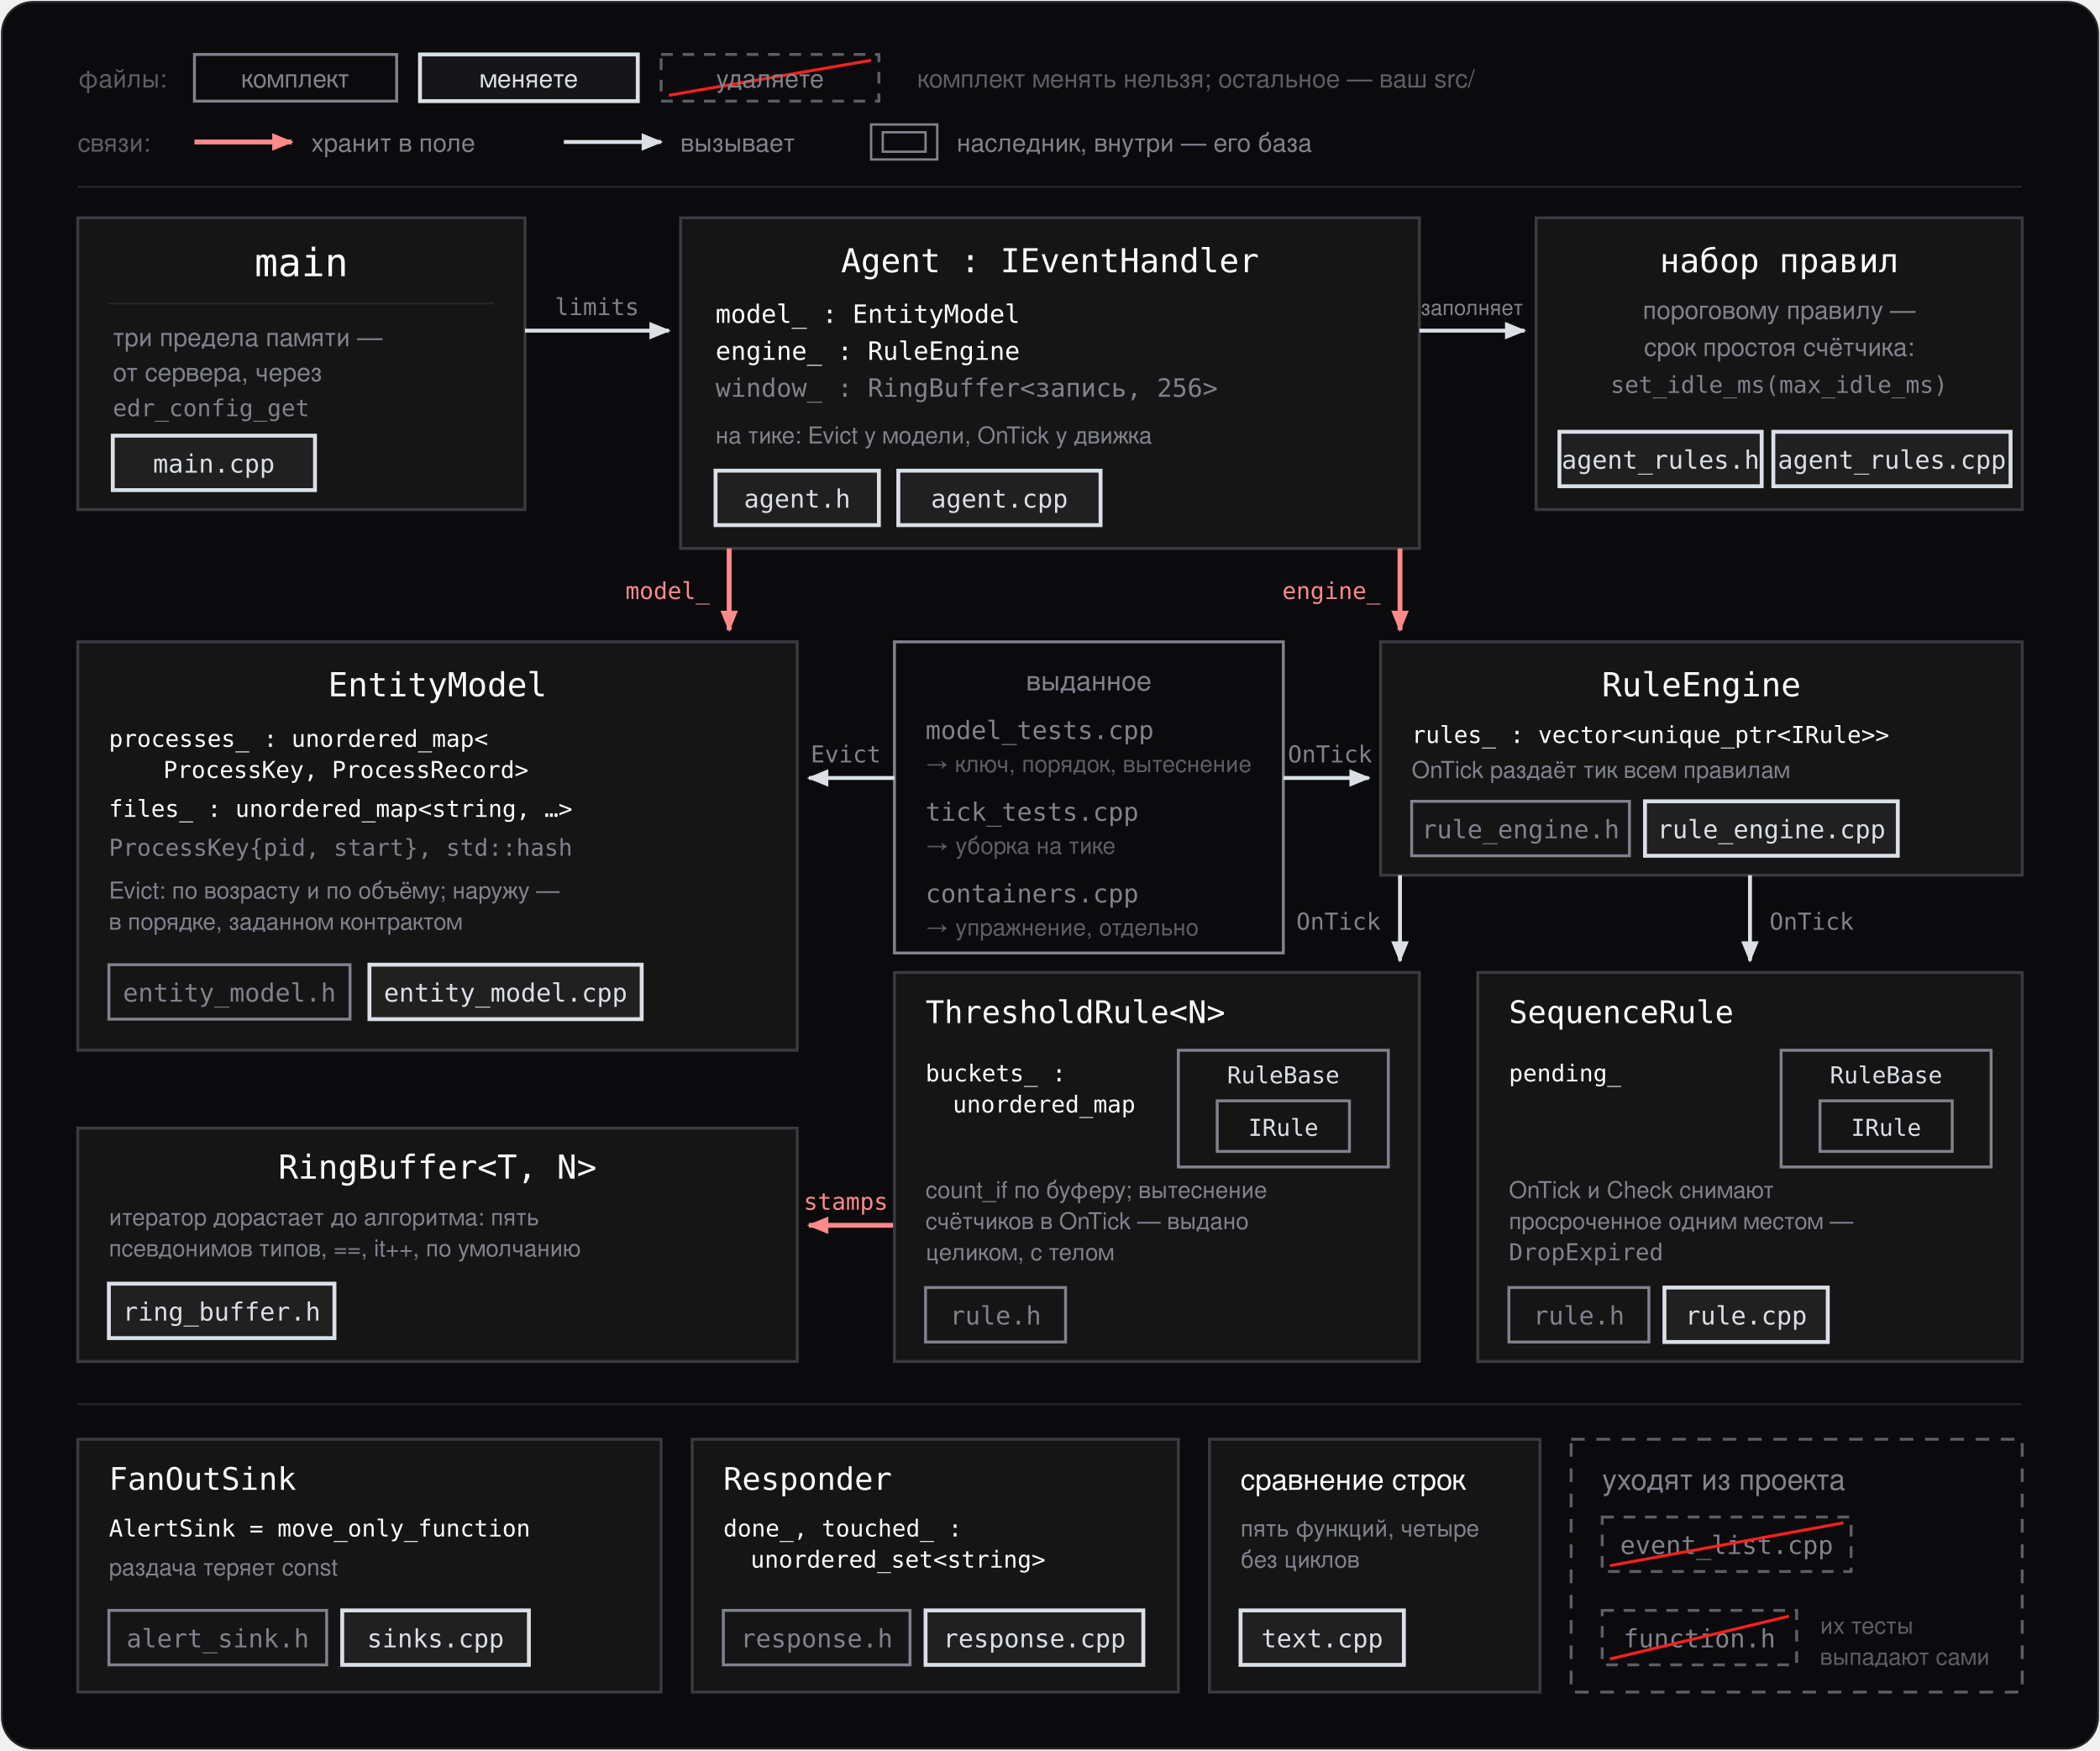
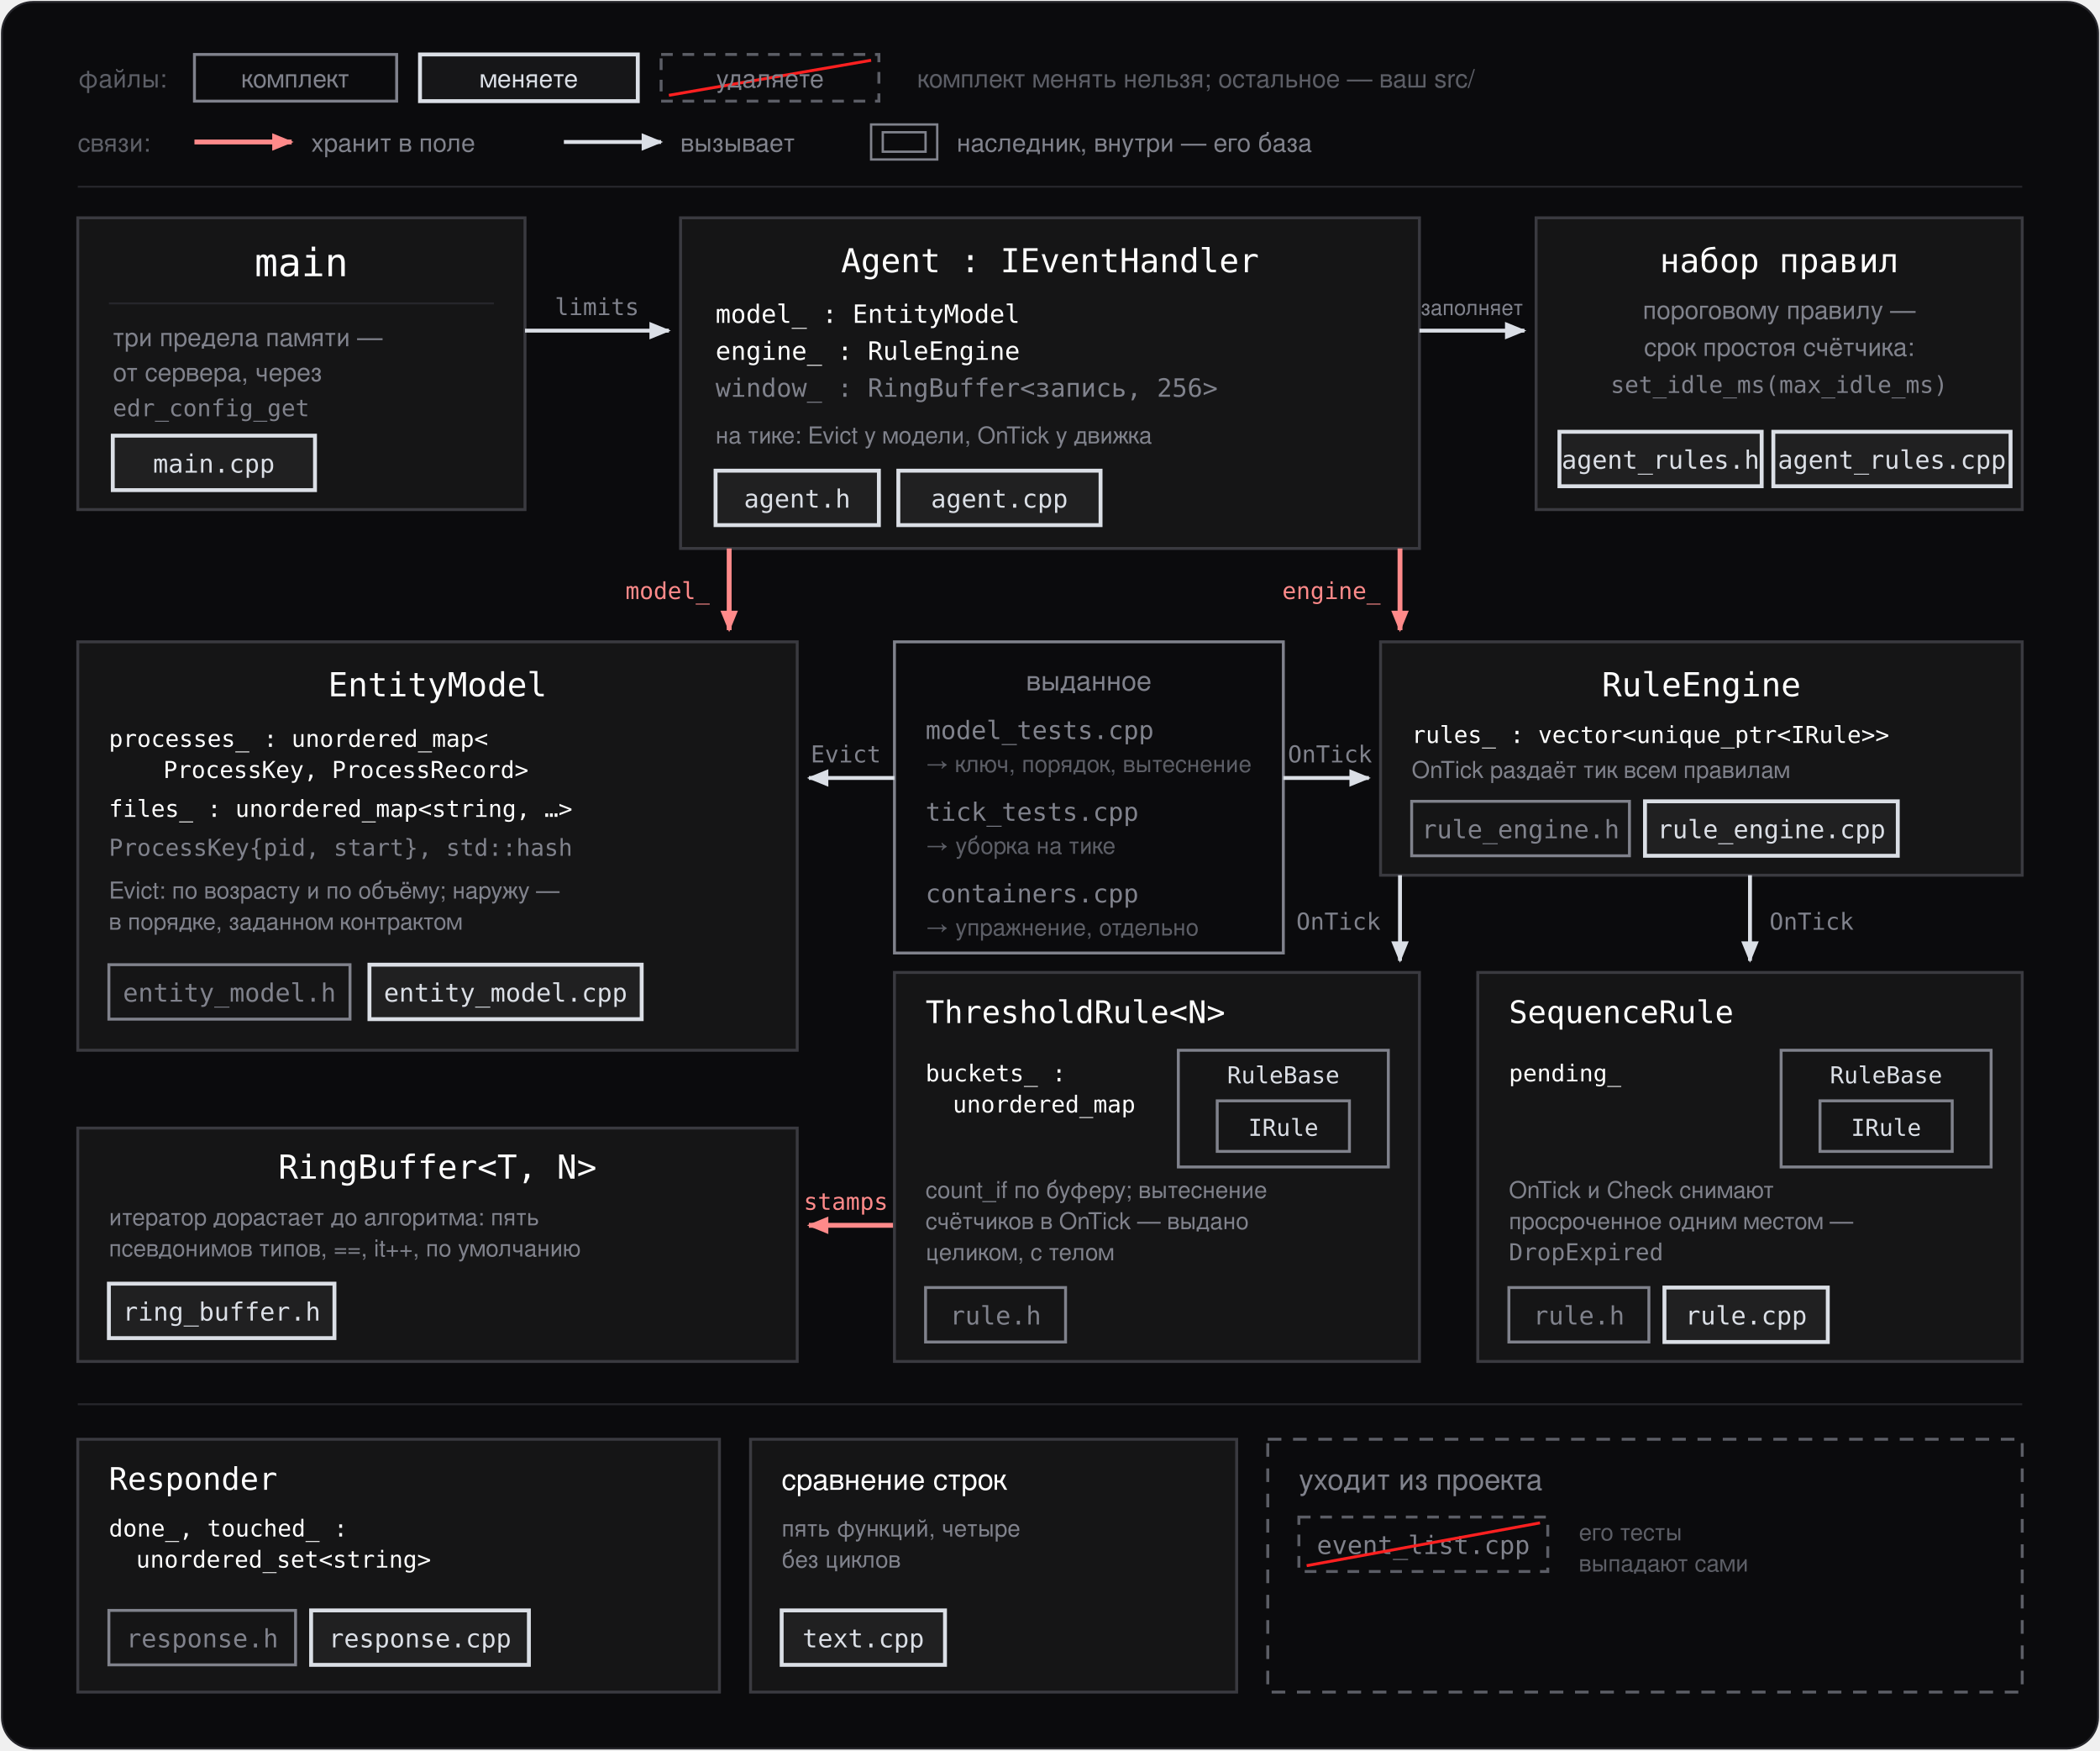
<svg xmlns="http://www.w3.org/2000/svg" viewBox="0 0 1080 900" width="1080" height="900" font-family="Golos Text, Segoe UI, Helvetica, Arial, sans-serif">
  <defs>
    <marker id="flow" markerWidth="11" markerHeight="11" refX="10" refY="4.5" orient="auto" markerUnits="userSpaceOnUse">
      <path d="M0,0 L11,4.5 L0,9 z" fill="#dbdfe6" />
    </marker>
    <marker id="pink" markerWidth="11" markerHeight="11" refX="10" refY="4.5" orient="auto" markerUnits="userSpaceOnUse">
      <path d="M0,0 L11,4.5 L0,9 z" fill="#ff8a8a" />
    </marker>
  </defs>
  <rect x="1" y="1" width="1078" height="898" rx="16" fill="#0b0b0d" stroke="#26262b" />
  <g id="ownership" font-size="13">
    <text x="40" y="45" font-size="13" fill="#5c5e66" font-family="Golos Text, Segoe UI, Helvetica, Arial, sans-serif">файлы:</text>
    <rect x="100" y="28" width="104" height="24" fill="none" stroke="#80828c" stroke-width="1.5" />
    <text x="152" y="45" text-anchor="middle" fill="#80828c">комплект</text>
    <rect x="216" y="28" width="112" height="24" fill="rgba(255,255,255,0.05)" stroke="#dbdfe6" stroke-width="2" />
    <text x="272" y="45" text-anchor="middle" fill="#dbdfe6">меняете</text>
    <rect x="340" y="28" width="112" height="24" fill="none" stroke="#5c5e66" stroke-width="1.5" stroke-dasharray="6 5" />
    <line x1="344" y1="49" x2="448" y2="31" stroke="#ff2020" stroke-width="1.5" />
    <text x="396" y="45" text-anchor="middle" fill="#80828c">удаляете</text>
  </g>
  <text x="472" y="45" font-size="13" fill="#5c5e66">комплект менять нельзя; остальное — ваш src/</text>
  <text x="40" y="78" font-size="13" fill="#5c5e66">связи:</text>
  <line x1="100" y1="73" x2="150" y2="73" stroke="#ff8a8a" stroke-width="2.5" marker-end="url(#pink)" />
  <text x="160" y="78" font-size="13" fill="#80828c">хранит в поле</text>
  <line x1="290" y1="73" x2="340" y2="73" stroke="#dbdfe6" stroke-width="2" marker-end="url(#flow)" />
  <text x="350" y="78" font-size="13" fill="#80828c">вызывает</text>
  <rect x="448" y="64" width="34" height="18" fill="none" stroke="#80828c" stroke-width="1.2" />
  <rect x="454" y="68" width="22" height="10" fill="none" stroke="#80828c" stroke-width="1.2" />
  <text x="492" y="78" font-size="13" fill="#80828c">наследник, внутри — его база</text>
  <line x1="40" y1="96" x2="1040" y2="96" stroke="#26262b" stroke-width="1" />
  <rect x="40" y="112" width="230" height="150" fill="rgba(255,255,255,0.04)" stroke="#3a3a40" stroke-width="1.5" />
  <text x="155" y="142" font-size="20" text-anchor="middle" fill="#ffffff" font-family="Consolas, Roboto Mono, monospace">main</text>
  <line x1="56" y1="156" x2="254" y2="156" stroke="#26262b" stroke-width="1" />
  <text x="58" y="178" font-size="13" fill="#80828c">три предела памяти —</text>
  <text x="58" y="196" font-size="13" fill="#80828c">от сервера, через</text>
  <text x="58" y="214" font-size="12" fill="#80828c" font-family="Consolas, Roboto Mono, monospace">edr_config_get</text>
  <g font-family="Consolas, Roboto Mono, monospace" font-size="13">
    <rect x="58" y="224" width="104" height="28" fill="rgba(255,255,255,0.05)" stroke="#dbdfe6" stroke-width="2" />
    <text x="110" y="243" text-anchor="middle" fill="#dbdfe6">main.cpp</text>
  </g>
  <line x1="270" y1="170" x2="344" y2="170" stroke="#dbdfe6" stroke-width="2" marker-end="url(#flow)" />
  <text x="307" y="162" font-size="12" text-anchor="middle" fill="#80828c" font-family="Consolas, Roboto Mono, monospace">limits</text>
  <rect x="350" y="112" width="380" height="170" fill="rgba(255,255,255,0.04)" stroke="#3a3a40" stroke-width="1.5" />
  <text x="540" y="140" font-size="17" text-anchor="middle" fill="#ffffff" font-family="Consolas, Roboto Mono, monospace">Agent : IEventHandler</text>
  <text x="368" y="166" font-size="13" fill="#ffffff" font-family="Consolas, Roboto Mono, monospace">model_ : EntityModel</text>
  <text x="368" y="185" font-size="13" fill="#ffffff" font-family="Consolas, Roboto Mono, monospace">engine_ : RuleEngine</text>
  <text x="368" y="204" font-size="13" fill="#80828c" font-family="Consolas, Roboto Mono, monospace">window_ : RingBuffer&lt;запись, 256&gt;</text>
  <text x="368" y="228" font-size="12" fill="#80828c">на тике: Evict у модели, OnTick у движка</text>
  <g font-family="Consolas, Roboto Mono, monospace" font-size="13">
    <rect x="368" y="242" width="84" height="28" fill="rgba(255,255,255,0.05)" stroke="#dbdfe6" stroke-width="2" />
    <text x="410" y="261" text-anchor="middle" fill="#dbdfe6">agent.h</text>
    <rect x="462" y="242" width="104" height="28" fill="rgba(255,255,255,0.05)" stroke="#dbdfe6" stroke-width="2" />
    <text x="514" y="261" text-anchor="middle" fill="#dbdfe6">agent.cpp</text>
  </g>
  <line x1="730" y1="170" x2="784" y2="170" stroke="#dbdfe6" stroke-width="2" marker-end="url(#flow)" />
  <text x="757" y="162" font-size="11" text-anchor="middle" fill="#80828c">заполняет</text>
  <rect x="790" y="112" width="250" height="150" fill="rgba(255,255,255,0.04)" stroke="#3a3a40" stroke-width="1.5" />
  <text x="915" y="140" font-size="17" text-anchor="middle" fill="#ffffff" font-family="Consolas, Roboto Mono, monospace">набор правил</text>
  <text x="915" y="164" font-size="13" text-anchor="middle" fill="#80828c">пороговому правилу —</text>
  <text x="915" y="183" font-size="13" text-anchor="middle" fill="#80828c">срок простоя счётчика:</text>
  <text x="915" y="202" font-size="12" text-anchor="middle" fill="#80828c" font-family="Consolas, Roboto Mono, monospace">set_idle_ms(max_idle_ms)</text>
  <g font-family="Consolas, Roboto Mono, monospace" font-size="13">
    <rect x="802" y="222" width="104" height="28" fill="rgba(255,255,255,0.05)" stroke="#dbdfe6" stroke-width="2" />
    <text x="854" y="241" text-anchor="middle" fill="#dbdfe6">agent_rules.h</text>
    <rect x="912" y="222" width="122" height="28" fill="rgba(255,255,255,0.05)" stroke="#dbdfe6" stroke-width="2" />
    <text x="973" y="241" text-anchor="middle" fill="#dbdfe6">agent_rules.cpp</text>
  </g>
  <line x1="375" y1="282" x2="375" y2="324" stroke="#ff8a8a" stroke-width="2.5" marker-end="url(#pink)" />
  <text x="365" y="308" font-size="12" text-anchor="end" fill="#ff8a8a" font-family="Consolas, Roboto Mono, monospace">model_</text>
  <line x1="720" y1="282" x2="720" y2="324" stroke="#ff8a8a" stroke-width="2.5" marker-end="url(#pink)" />
  <text x="710" y="308" font-size="12" text-anchor="end" fill="#ff8a8a" font-family="Consolas, Roboto Mono, monospace">engine_</text>
  <rect x="40" y="330" width="370" height="210" fill="rgba(255,255,255,0.04)" stroke="#3a3a40" stroke-width="1.5" />
  <text x="225" y="358" font-size="17" text-anchor="middle" fill="#ffffff" font-family="Consolas, Roboto Mono, monospace">EntityModel</text>
  <g font-family="Consolas, Roboto Mono, monospace" font-size="12">
    <text x="56" y="384" fill="#ffffff">processes_ : unordered_map&lt;</text>
    <text x="84" y="400" fill="#ffffff">ProcessKey, ProcessRecord&gt;</text>
    <text x="56" y="420" fill="#ffffff">files_ : unordered_map&lt;string, …&gt;</text>
    <text x="56" y="440" fill="#80828c">ProcessKey{pid, start}, std::hash</text>
  </g>
  <text x="56" y="462" font-size="12" fill="#80828c">Evict: по возрасту и по объёму; наружу —</text>
  <text x="56" y="478" font-size="12" fill="#80828c">в порядке, заданном контрактом</text>
  <g font-family="Consolas, Roboto Mono, monospace" font-size="13">
    <rect x="56" y="496" width="124" height="28" fill="none" stroke="#80828c" stroke-width="1.5" />
    <text x="118" y="515" text-anchor="middle" fill="#80828c">entity_model.h</text>
    <rect x="190" y="496" width="140" height="28" fill="rgba(255,255,255,0.05)" stroke="#dbdfe6" stroke-width="2" />
    <text x="260" y="515" text-anchor="middle" fill="#dbdfe6">entity_model.cpp</text>
  </g>
  <rect x="460" y="330" width="200" height="160" fill="none" stroke="#80828c" stroke-width="1.5" />
  <text x="560" y="355" font-size="14" text-anchor="middle" fill="#80828c">выданное</text>
  <text x="476" y="380" font-size="13" fill="#80828c" font-family="Consolas, Roboto Mono, monospace">model_tests.cpp</text>
  <text x="476" y="397" font-size="12" fill="#5c5e66">→ ключ, порядок, вытеснение</text>
  <text x="476" y="422" font-size="13" fill="#80828c" font-family="Consolas, Roboto Mono, monospace">tick_tests.cpp</text>
  <text x="476" y="439" font-size="12" fill="#5c5e66">→ уборка на тике</text>
  <text x="476" y="464" font-size="13" fill="#80828c" font-family="Consolas, Roboto Mono, monospace">containers.cpp</text>
  <text x="476" y="481" font-size="12" fill="#5c5e66">→ упражнение, отдельно</text>
  <line x1="460" y1="400" x2="416" y2="400" stroke="#dbdfe6" stroke-width="2" marker-end="url(#flow)" />
  <text x="435" y="392" font-size="12" text-anchor="middle" fill="#80828c" font-family="Consolas, Roboto Mono, monospace">Evict</text>
  <line x1="660" y1="400" x2="704" y2="400" stroke="#dbdfe6" stroke-width="2" marker-end="url(#flow)" />
  <text x="684" y="392" font-size="12" text-anchor="middle" fill="#80828c" font-family="Consolas, Roboto Mono, monospace">OnTick</text>
  <rect x="710" y="330" width="330" height="120" fill="rgba(255,255,255,0.04)" stroke="#3a3a40" stroke-width="1.5" />
  <text x="875" y="358" font-size="17" text-anchor="middle" fill="#ffffff" font-family="Consolas, Roboto Mono, monospace">RuleEngine</text>
  <text x="726" y="382" font-size="12" fill="#ffffff" font-family="Consolas, Roboto Mono, monospace">rules_ : vector&lt;unique_ptr&lt;IRule&gt;&gt;</text>
  <text x="726" y="400" font-size="12" fill="#80828c">OnTick раздаёт тик всем правилам</text>
  <g font-family="Consolas, Roboto Mono, monospace" font-size="13">
    <rect x="726" y="412" width="112" height="28" fill="none" stroke="#80828c" stroke-width="1.5" />
    <text x="782" y="431" text-anchor="middle" fill="#80828c">rule_engine.h</text>
    <rect x="846" y="412" width="130" height="28" fill="rgba(255,255,255,0.05)" stroke="#dbdfe6" stroke-width="2" />
    <text x="911" y="431" text-anchor="middle" fill="#dbdfe6">rule_engine.cpp</text>
  </g>
  <line x1="720" y1="450" x2="720" y2="494" stroke="#dbdfe6" stroke-width="2" marker-end="url(#flow)" />
  <text x="710" y="478" font-size="12" text-anchor="end" fill="#80828c" font-family="Consolas, Roboto Mono, monospace">OnTick</text>
  <line x1="900" y1="450" x2="900" y2="494" stroke="#dbdfe6" stroke-width="2" marker-end="url(#flow)" />
  <text x="910" y="478" font-size="12" fill="#80828c" font-family="Consolas, Roboto Mono, monospace">OnTick</text>
  <rect x="40" y="580" width="370" height="120" fill="rgba(255,255,255,0.04)" stroke="#3a3a40" stroke-width="1.5" />
  <text x="225" y="606" font-size="17" text-anchor="middle" fill="#ffffff" font-family="Consolas, Roboto Mono, monospace">RingBuffer&lt;T, N&gt;</text>
  <text x="56" y="630" font-size="12" fill="#80828c">итератор дорастает до алгоритма: пять</text>
  <text x="56" y="646" font-size="12" fill="#80828c">псевдонимов типов, ==, it++, по умолчанию</text>
  <g font-family="Consolas, Roboto Mono, monospace" font-size="13">
    <rect x="56" y="660" width="116" height="28" fill="rgba(255,255,255,0.05)" stroke="#dbdfe6" stroke-width="2" />
    <text x="114" y="679" text-anchor="middle" fill="#dbdfe6">ring_buffer.h</text>
  </g>
  <line x1="460" y1="630" x2="416" y2="630" stroke="#ff8a8a" stroke-width="2.5" marker-end="url(#pink)" />
  <text x="435" y="622" font-size="12" text-anchor="middle" fill="#ff8a8a" font-family="Consolas, Roboto Mono, monospace">stamps</text>
  <rect x="460" y="500" width="270" height="200" fill="rgba(255,255,255,0.04)" stroke="#3a3a40" stroke-width="1.5" />
  <text x="476" y="526" font-size="16" fill="#ffffff" font-family="Consolas, Roboto Mono, monospace">ThresholdRule&lt;N&gt;</text>
  <text x="476" y="556" font-size="12" fill="#ffffff" font-family="Consolas, Roboto Mono, monospace">buckets_ :</text>
  <text x="490" y="572" font-size="12" fill="#ffffff" font-family="Consolas, Roboto Mono, monospace">unordered_map</text>
  <rect x="606" y="540" width="108" height="60" fill="none" stroke="#80828c" stroke-width="1.5" />
  <text x="660" y="557" font-size="12" text-anchor="middle" fill="#dbdfe6" font-family="Consolas, Roboto Mono, monospace">RuleBase</text>
  <rect x="626" y="566" width="68" height="26" fill="none" stroke="#80828c" stroke-width="1.5" />
  <text x="660" y="584" font-size="12" text-anchor="middle" fill="#dbdfe6" font-family="Consolas, Roboto Mono, monospace">IRule</text>
  <text x="476" y="616" font-size="12" fill="#80828c">count_if по буферу; вытеснение</text>
  <text x="476" y="632" font-size="12" fill="#80828c">счётчиков в OnTick — выдано</text>
  <text x="476" y="648" font-size="12" fill="#80828c">целиком, с телом</text>
  <g font-family="Consolas, Roboto Mono, monospace" font-size="13">
    <rect x="476" y="662" width="72" height="28" fill="none" stroke="#80828c" stroke-width="1.5" />
    <text x="512" y="681" text-anchor="middle" fill="#80828c">rule.h</text>
  </g>
  <rect x="760" y="500" width="280" height="200" fill="rgba(255,255,255,0.04)" stroke="#3a3a40" stroke-width="1.5" />
  <text x="776" y="526" font-size="16" fill="#ffffff" font-family="Consolas, Roboto Mono, monospace">SequenceRule</text>
  <text x="776" y="556" font-size="12" fill="#ffffff" font-family="Consolas, Roboto Mono, monospace">pending_</text>
  <rect x="916" y="540" width="108" height="60" fill="none" stroke="#80828c" stroke-width="1.5" />
  <text x="970" y="557" font-size="12" text-anchor="middle" fill="#dbdfe6" font-family="Consolas, Roboto Mono, monospace">RuleBase</text>
  <rect x="936" y="566" width="68" height="26" fill="none" stroke="#80828c" stroke-width="1.5" />
  <text x="970" y="584" font-size="12" text-anchor="middle" fill="#dbdfe6" font-family="Consolas, Roboto Mono, monospace">IRule</text>
  <text x="776" y="616" font-size="12" fill="#80828c">OnTick и Check снимают</text>
  <text x="776" y="632" font-size="12" fill="#80828c">просроченное одним местом —</text>
  <text x="776" y="648" font-size="12" fill="#80828c" font-family="Consolas, Roboto Mono, monospace">DropExpired</text>
  <g font-family="Consolas, Roboto Mono, monospace" font-size="13">
    <rect x="776" y="662" width="72" height="28" fill="none" stroke="#80828c" stroke-width="1.5" />
    <text x="812" y="681" text-anchor="middle" fill="#80828c">rule.h</text>
    <rect x="856" y="662" width="84" height="28" fill="rgba(255,255,255,0.05)" stroke="#dbdfe6" stroke-width="2" />
    <text x="898" y="681" text-anchor="middle" fill="#dbdfe6">rule.cpp</text>
  </g>
  <line x1="40" y1="722" x2="1040" y2="722" stroke="#26262b" stroke-width="1" />
-   <rect x="40" y="740" width="300" height="130" fill="rgba(255,255,255,0.04)" stroke="#3a3a40" stroke-width="1.5" />
-   <text x="56" y="766" font-size="16" fill="#ffffff" font-family="Consolas, Roboto Mono, monospace">FanOutSink</text>
-   <text x="56" y="790" font-size="12" fill="#ffffff" font-family="Consolas, Roboto Mono, monospace">AlertSink = move_only_function</text>
-   <text x="56" y="810" font-size="12" fill="#80828c">раздача теряет const</text>
+   <rect x="40" y="740" width="330" height="130" fill="rgba(255,255,255,0.04)" stroke="#3a3a40" stroke-width="1.5" />
+   <text x="56" y="766" font-size="16" fill="#ffffff" font-family="Consolas, Roboto Mono, monospace">Responder</text>
+   <text x="56" y="790" font-size="12" fill="#ffffff" font-family="Consolas, Roboto Mono, monospace">done_, touched_ :</text>
+   <text x="70" y="806" font-size="12" fill="#ffffff" font-family="Consolas, Roboto Mono, monospace">unordered_set&lt;string&gt;</text>
  <g font-family="Consolas, Roboto Mono, monospace" font-size="13">
-     <rect x="56" y="828" width="112" height="28" fill="none" stroke="#80828c" stroke-width="1.5" />
-     <text x="112" y="847" text-anchor="middle" fill="#80828c">alert_sink.h</text>
-     <rect x="176" y="828" width="96" height="28" fill="rgba(255,255,255,0.05)" stroke="#dbdfe6" stroke-width="2" />
-     <text x="224" y="847" text-anchor="middle" fill="#dbdfe6">sinks.cpp</text>
+     <rect x="56" y="828" width="96" height="28" fill="none" stroke="#80828c" stroke-width="1.5" />
+     <text x="104" y="847" text-anchor="middle" fill="#80828c">response.h</text>
+     <rect x="160" y="828" width="112" height="28" fill="rgba(255,255,255,0.05)" stroke="#dbdfe6" stroke-width="2" />
+     <text x="216" y="847" text-anchor="middle" fill="#dbdfe6">response.cpp</text>
  </g>
-   <rect x="356" y="740" width="250" height="130" fill="rgba(255,255,255,0.04)" stroke="#3a3a40" stroke-width="1.5" />
-   <text x="372" y="766" font-size="16" fill="#ffffff" font-family="Consolas, Roboto Mono, monospace">Responder</text>
-   <text x="372" y="790" font-size="12" fill="#ffffff" font-family="Consolas, Roboto Mono, monospace">done_, touched_ :</text>
-   <text x="386" y="806" font-size="12" fill="#ffffff" font-family="Consolas, Roboto Mono, monospace">unordered_set&lt;string&gt;</text>
+   <rect x="386" y="740" width="250" height="130" fill="rgba(255,255,255,0.04)" stroke="#3a3a40" stroke-width="1.5" />
+   <text x="402" y="766" font-size="15" fill="#ffffff">сравнение строк</text>
+   <text x="402" y="790" font-size="12" fill="#80828c">пять функций, четыре</text>
+   <text x="402" y="806" font-size="12" fill="#80828c">без циклов</text>
  <g font-family="Consolas, Roboto Mono, monospace" font-size="13">
-     <rect x="372" y="828" width="96" height="28" fill="none" stroke="#80828c" stroke-width="1.5" />
-     <text x="420" y="847" text-anchor="middle" fill="#80828c">response.h</text>
-     <rect x="476" y="828" width="112" height="28" fill="rgba(255,255,255,0.05)" stroke="#dbdfe6" stroke-width="2" />
-     <text x="532" y="847" text-anchor="middle" fill="#dbdfe6">response.cpp</text>
+     <rect x="402" y="828" width="84" height="28" fill="rgba(255,255,255,0.05)" stroke="#dbdfe6" stroke-width="2" />
+     <text x="444" y="847" text-anchor="middle" fill="#dbdfe6">text.cpp</text>
  </g>
-   <rect x="622" y="740" width="170" height="130" fill="rgba(255,255,255,0.04)" stroke="#3a3a40" stroke-width="1.5" />
-   <text x="638" y="766" font-size="15" fill="#ffffff">сравнение строк</text>
-   <text x="638" y="790" font-size="12" fill="#80828c">пять функций, четыре</text>
-   <text x="638" y="806" font-size="12" fill="#80828c">без циклов</text>
+   <rect x="652" y="740" width="388" height="130" fill="none" stroke="#5c5e66" stroke-width="1.5" stroke-dasharray="7 6" />
+   <text x="668" y="766" font-size="15" fill="#80828c">уходит из проекта</text>
  <g font-family="Consolas, Roboto Mono, monospace" font-size="13">
-     <rect x="638" y="828" width="84" height="28" fill="rgba(255,255,255,0.05)" stroke="#dbdfe6" stroke-width="2" />
-     <text x="680" y="847" text-anchor="middle" fill="#dbdfe6">text.cpp</text>
+     <rect x="668" y="780" width="128" height="28" fill="none" stroke="#5c5e66" stroke-width="1.5" stroke-dasharray="6 5" />
+     <text x="732" y="799" text-anchor="middle" fill="#80828c">event_list.cpp</text>
+     <line x1="672" y1="805" x2="792" y2="783" stroke="#ff2020" stroke-width="1.5" />
  </g>
-   <rect x="808" y="740" width="232" height="130" fill="none" stroke="#5c5e66" stroke-width="1.5" stroke-dasharray="7 6" />
-   <text x="824" y="766" font-size="15" fill="#80828c">уходят из проекта</text>
-   <g font-family="Consolas, Roboto Mono, monospace" font-size="13">
-     <rect x="824" y="780" width="128" height="28" fill="none" stroke="#5c5e66" stroke-width="1.5" stroke-dasharray="6 5" />
-     <text x="888" y="799" text-anchor="middle" fill="#80828c">event_list.cpp</text>
-     <line x1="828" y1="805" x2="948" y2="783" stroke="#ff2020" stroke-width="1.5" />
-     <rect x="824" y="828" width="100" height="28" fill="none" stroke="#5c5e66" stroke-width="1.5" stroke-dasharray="6 5" />
-     <text x="874" y="847" text-anchor="middle" fill="#80828c">function.h</text>
-     <line x1="828" y1="853" x2="920" y2="831" stroke="#ff2020" stroke-width="1.5" />
-   </g>
-   <text x="936" y="840" font-size="12" fill="#5c5e66">их тесты</text>
-   <text x="936" y="856" font-size="12" fill="#5c5e66">выпадают сами</text>
+   <text x="812" y="792" font-size="12" fill="#5c5e66">его тесты</text>
+   <text x="812" y="808" font-size="12" fill="#5c5e66">выпадают сами</text>
</svg>
